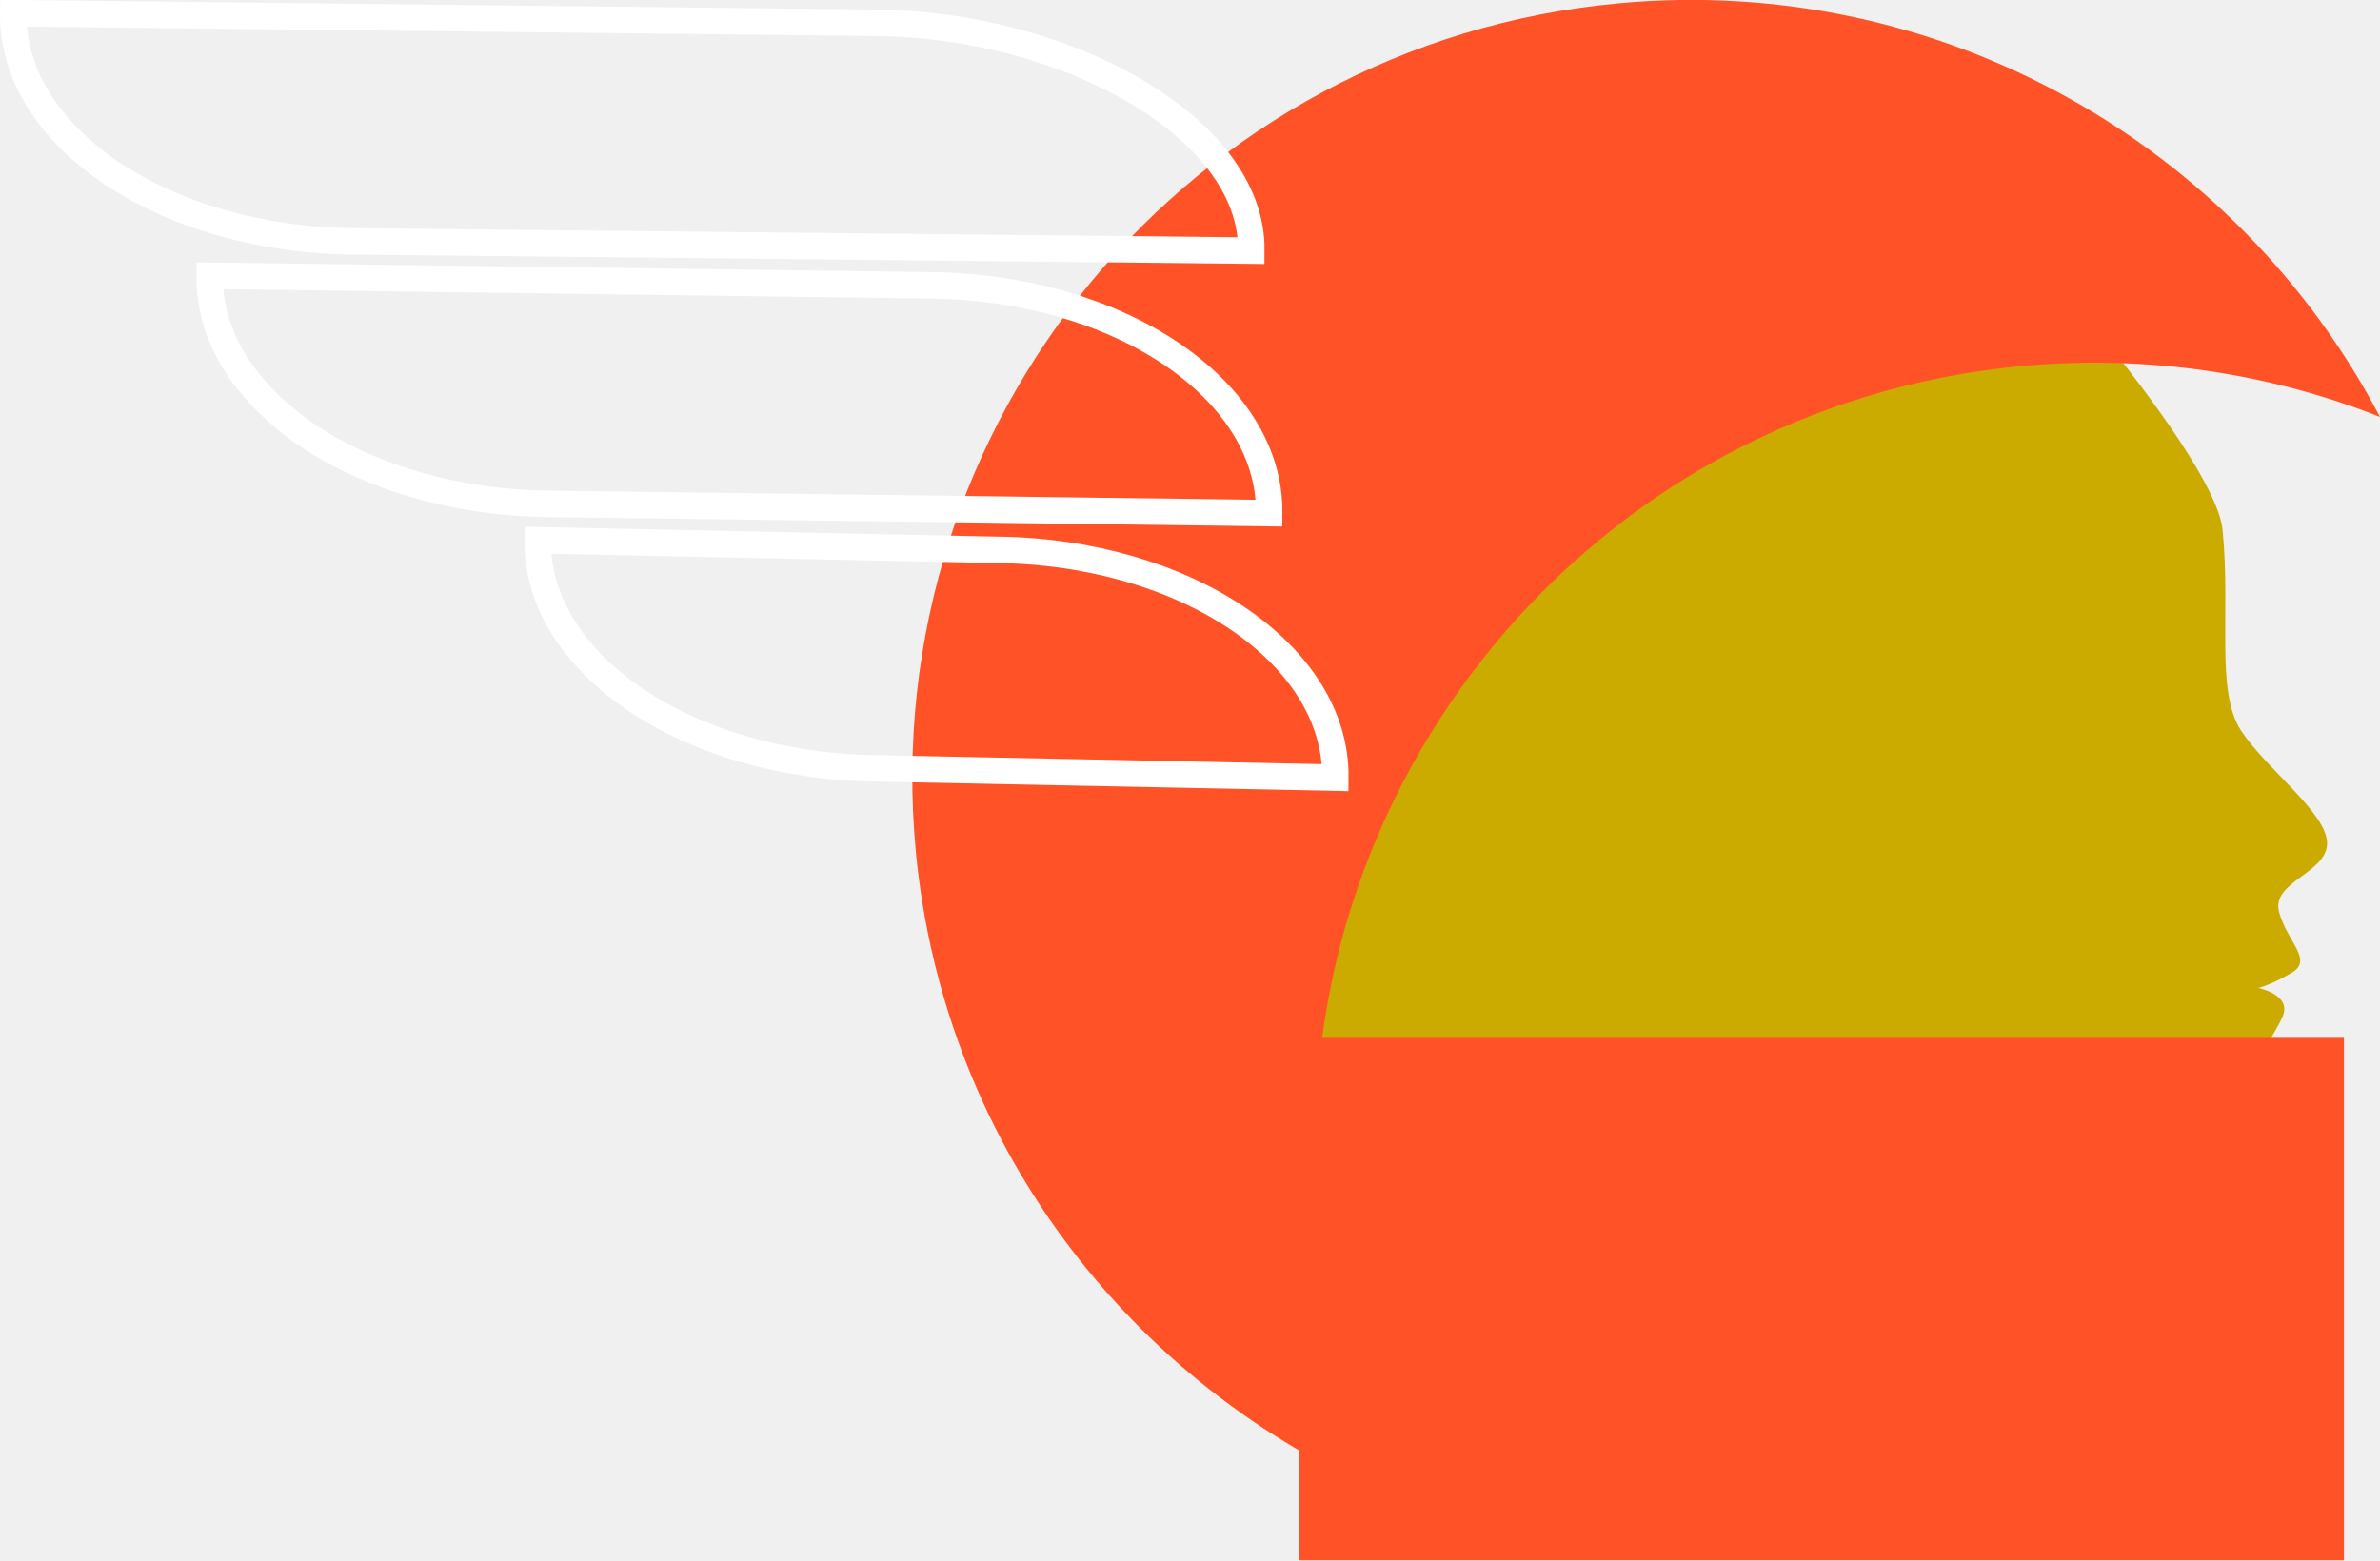
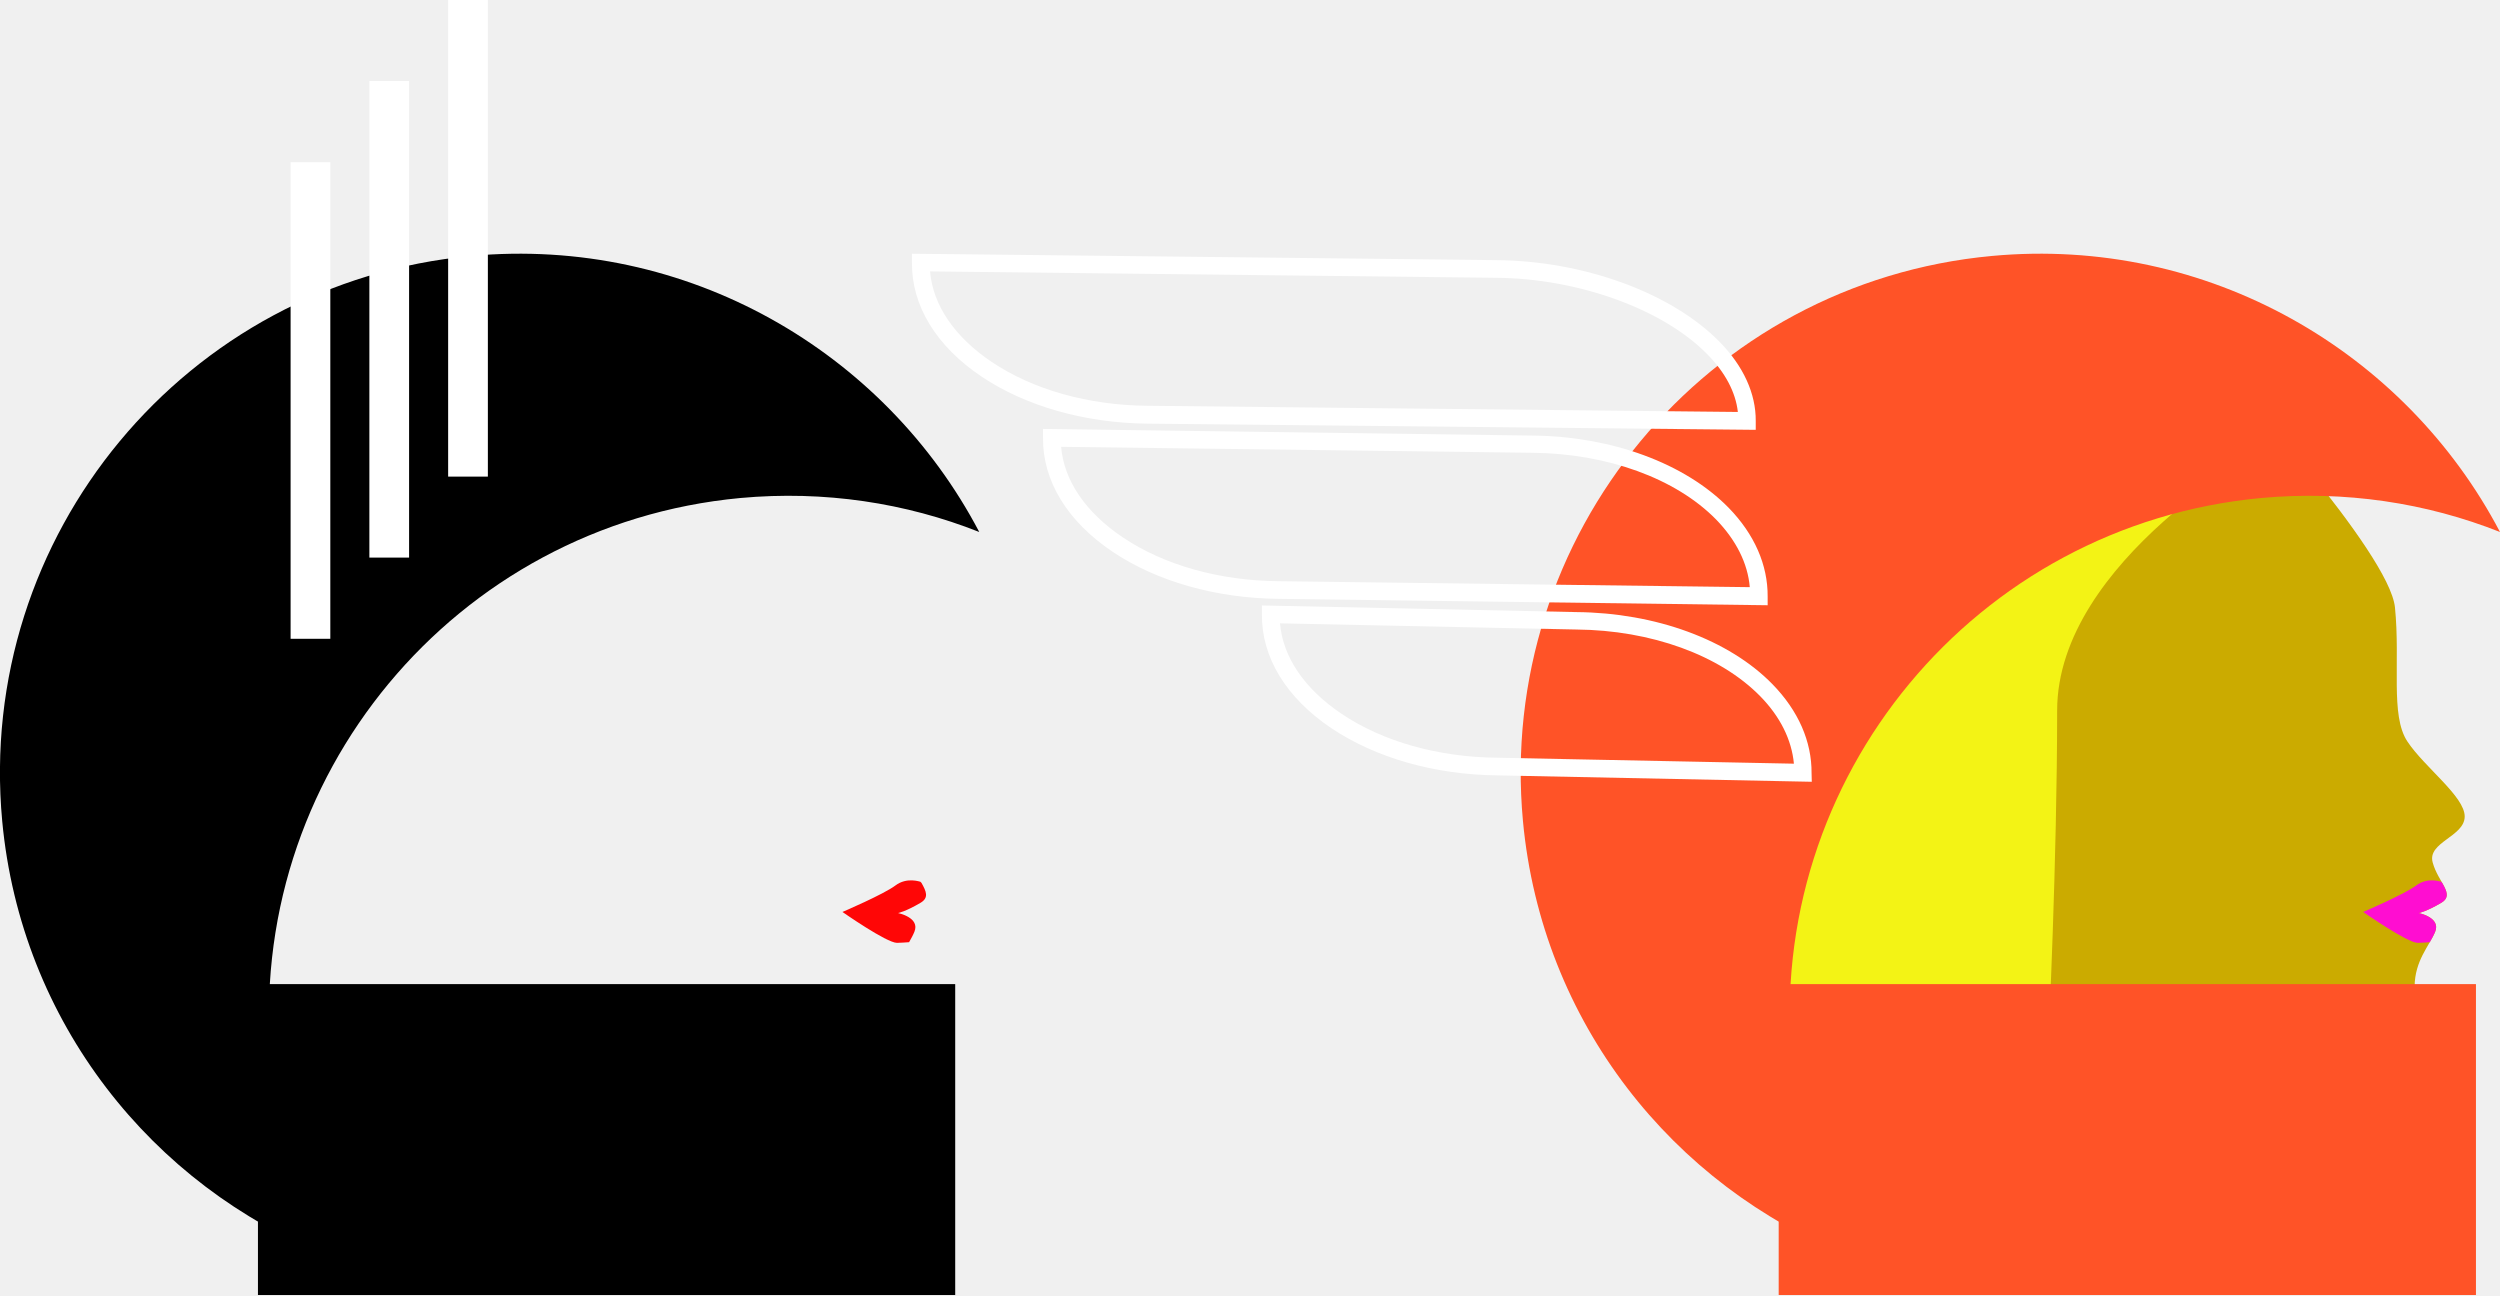
- <svg xmlns="http://www.w3.org/2000/svg" version="1.1" id="Layer_1" x="0px" y="0px" viewBox="0 0 719.7 471.9" style="enable-background:new 0 0 719.7 471.9;" xml:space="preserve">
+ <svg xmlns="http://www.w3.org/2000/svg" version="1.1" id="Layer_1" x="0px" y="0px" viewBox="0 0 1133 586.9" style="enable-background:new 0 0 1133 586.9;" xml:space="preserve">
  <style type="text/css">
- 	.st0{fill:#CBAB00;}
- 	.st1{fill:#FF5327;}
- 	.st2{fill:none;stroke:#FFFFFF;stroke-width:8;stroke-miterlimit:10;}
+ 	.st0{fill:none;}
+ 	.st1{fill:#FF0606;}
+ 	.st2{fill:#FFFFFF;}
+ 	.st3{fill:#CBAB00;}
+ 	.st4{fill:#F3F315;}
+ 	.st5{fill:#FF5327;}
+ 	.st6{fill:#FF0DD1;}
</style>
-   <path class="st0" d="M564,438.8c0,0,5.6-75.8,43.6-86.1s48.4,0.3,61.5,0.3c13.1,0.1,11.8-9.1,11.9-20.9c0.1-11.8,6.6-18.3,9.3-24.8  s-7.4-8.5-7.4-8.5s3.5-0.7,10.1-4.6s-1.3-9.2-3.8-18.3c-2.6-9.2,14.4-11.7,14.5-20.8c0.1-9.1-18.2-22.3-26-34.1  c-7.8-11.8-3.1-35.8-5.6-60.7S596.4,55.9,596.4,55.9l-203.5,64.6l-60.1,205.4l109.6,100.9L564,438.8z" />
-   <rect x="392.8" y="313.9" class="st1" width="316" height="158" />
+   <g>
+     <rect x="116.9" y="446" width="316" height="140.9" />
+     <g id="Helmet_2_">
+       <g>
+         <path d="M335.5,225.7c38.1-3.5,75,2.2,108.3,15.4c-43-81.9-132.4-134.2-230.3-125.1C84.1,128-11,242.7,1,372.1     c8.5,91.2,68,165.4,147.7,197c-13.8-26.4-22.8-55.8-25.8-87.3C110.9,352.4,206.1,237.8,335.5,225.7z" />
+       </g>
+     </g>
+     <g>
+       <path class="st0" d="M412,427c-1.7,0.2-3.7,0.3-5.5,0.3c-4.7,0-24.7-14-24.7-14s18.7-8,24-12c5.3-4,11.3-1.7,11.3-1.7l0.5,0.5    c-1.5-2.6-3.3-5.6-4.3-9.2c-2.6-9.2,14.4-11.7,14.5-20.8c0.1-9.1-18.2-22.3-26-34.1s-3.1-35.8-5.6-60.7    c-2.5-24.9-75.7-104.4-75.7-104.4L117,235.5L56.9,440.9l109.6,100.9l121.6,12c0,0,5.6-75.8,43.6-86.1c38-10.3,48.4,0.3,61.5,0.3    c13.1,0.1,11.8-9.1,11.9-20.9C405.2,438.1,409,432.2,412,427z" />
+       <path class="st1" d="M405.8,401.3c-5.3,4-24,12-24,12s20,14,24.7,14c1.8,0,3.8-0.2,5.5-0.3c0.9-1.6,1.8-3.2,2.4-4.7    c2.7-6.5-7.4-8.5-7.4-8.5s3.5-0.7,10.1-4.6c4-2.3,2.7-5.2,0.5-9.1l-0.5-0.5C417.1,399.7,411.1,397.3,405.8,401.3z" />
+     </g>
+     <rect x="203.1" class="st2" width="18" height="216" />
+     <rect x="167.4" y="36.7" class="st2" width="18" height="216" />
+     <rect x="131.7" y="73.5" class="st2" width="18" height="216" />
+   </g>
+   <path class="st3" d="M977.3,553.8c0,0,5.6-75.8,43.6-86.1c38-10.3,48.4,0.3,61.5,0.3c13.1,0.1,11.8-9.1,11.9-20.9s6.6-18.3,9.3-24.8  c2.7-6.5-7.4-8.5-7.4-8.5s3.5-0.7,10.1-4.6s-1.3-9.2-3.8-18.3c-2.6-9.2,14.4-11.7,14.5-20.8c0.1-9.1-18.2-22.3-26-34.1  c-7.8-11.8-3.1-35.8-5.6-60.7c-2.5-24.9-75.7-104.4-75.7-104.4l-203.5,64.6l-60.1,205.4l109.6,100.9L977.3,553.8z" />
+   <path class="st4" d="M1028.3,202c0,0-96,52-96,120s-4,150-4,150l-6,58l-90-8l-66-68l26-80l64-128l126-54L1028.3,202z" />
+   <rect x="806.1" y="446" class="st5" width="316" height="140.9" />
  <g id="Helmet_1_">
    <g>
-       <path class="st1" d="M611.4,110.7c38.1-3.5,75,2.2,108.3,15.4C676.7,44.2,587.3-8.1,489.4,1C360,13,264.9,127.7,276.9,257.1    c8.5,91.2,68,165.4,147.7,197c-13.8-26.4-22.8-55.8-25.8-87.3C386.8,237.4,482,122.8,611.4,110.7z" />
+       <path class="st5" d="M1024.7,225.7c38.1-3.5,75,2.2,108.3,15.4c-43-81.9-132.4-134.2-230.3-125.1    c-129.4,12-224.5,126.7-212.5,256.1c8.5,91.2,68,165.4,147.7,197c-13.8-26.4-22.8-55.8-25.8-87.3    C800.1,352.4,895.3,237.8,1024.7,225.7z" />
    </g>
    <g>
-       <path class="st2" d="M378.4,75.8L378.4,75.8C378.8,38.3,322,7.4,264.9,6.9L4,4l0,0C3.6,41.6,49.6,72.4,106.7,73L378.4,75.8z" />
+       <g>
+         <path class="st2" d="M795.7,194.8L520,192c-28.4-0.3-55.1-7.9-75.1-21.3c-20.6-13.8-31.8-32.2-31.6-51.7l0-4l264.9,2.9     c39.7,0.3,79.4,14.9,101.1,37c10.8,11,16.5,23.5,16.4,35.9L795.7,194.8z M421.5,123c1.3,15.3,11.1,29.7,27.9,41     c18.7,12.6,43.9,19.7,70.7,19.9l267.5,2.8c-1-9-5.8-18-13.9-26.2c-20-20.4-58.4-34.3-95.5-34.6L421.5,123z" />
+       </g>
    </g>
    <g>
-       <path class="st2" d="M383.8,155.2L383.8,155.2c0.4-37.5-45.6-68.4-102.7-68.9L63.4,83.4l0,0c-0.4,37.6,45.6,68.4,102.7,69    L383.8,155.2z" />
+       <g>
+         <path class="st2" d="M801.1,274.3l-221.7-2.9c-28.4-0.3-55.1-7.9-75.1-21.3c-20.6-13.8-31.8-32.2-31.6-51.7l0-4l221.7,3     c35.9,0.3,69.2,12.5,89,32.7c11.7,12,17.8,25.9,17.7,40.3L801.1,274.3z M480.9,202.5c1.3,15.3,11.1,29.7,27.9,41     c18.7,12.6,43.9,19.7,70.7,19.9l213.5,2.7c-0.9-10.8-6.2-21.3-15.2-30.6c-18.3-18.7-49.5-30-83.3-30.3L480.9,202.5z" />
+       </g>
    </g>
    <g>
-       <path class="st2" d="M403.8,235.2L403.8,235.2c0.4-37.5-45.6-68.4-102.7-68.9l-138.5-2.9l0,0c-0.4,37.6,45.6,68.4,102.7,69    L403.8,235.2z" />
+       <g>
+         <path class="st2" d="M821.1,354.3l-142.5-2.9c-28.4-0.3-55-7.9-75.1-21.3c-20.6-13.8-31.8-32.2-31.6-51.7l0-4l142.5,3     c35.9,0.3,69.2,12.5,88.9,32.7c11.7,12,17.8,25.9,17.7,40.3L821.1,354.3z M580.1,282.5c1.3,15.3,11.1,29.7,27.9,41     c18.7,12.6,43.9,19.7,70.7,19.9l134.3,2.7c-1-10.8-6.2-21.3-15.2-30.5c-18.3-18.7-49.5-30-83.3-30.3L580.1,282.5z" />
+       </g>
    </g>
  </g>
+   <g>
+     <path class="st0" d="M1101.2,427c-1.7,0.2-3.7,0.3-5.5,0.3c-4.7,0-24.7-14-24.7-14s18.7-8,24-12c5.3-4,11.3-1.7,11.3-1.7l0.5,0.5   c-1.5-2.6-3.3-5.6-4.3-9.2c-2.6-9.2,14.4-11.7,14.5-20.8c0.1-9.1-18.2-22.3-26-34.1c-7.8-11.8-3.1-35.8-5.6-60.7   c-2.5-24.9-75.7-104.4-75.7-104.4l-203.5,64.6l-60.1,205.4l109.6,100.9l121.6,12c0,0,5.6-75.8,43.6-86.1c38-10.3,48.4,0.3,61.5,0.3   c13.1,0.1,11.8-9.1,11.9-20.9C1094.4,438.1,1098.2,432.2,1101.2,427z" />
+     <path class="st6" d="M1095,401.3c-5.3,4-24,12-24,12s20,14,24.7,14c1.8,0,3.8-0.2,5.5-0.3c0.9-1.6,1.8-3.2,2.4-4.7   c2.7-6.5-7.4-8.5-7.4-8.5s3.5-0.7,10.1-4.6c4-2.3,2.7-5.2,0.5-9.1l-0.5-0.5C1106.3,399.7,1100.3,397.3,1095,401.3z" />
+   </g>
</svg>
